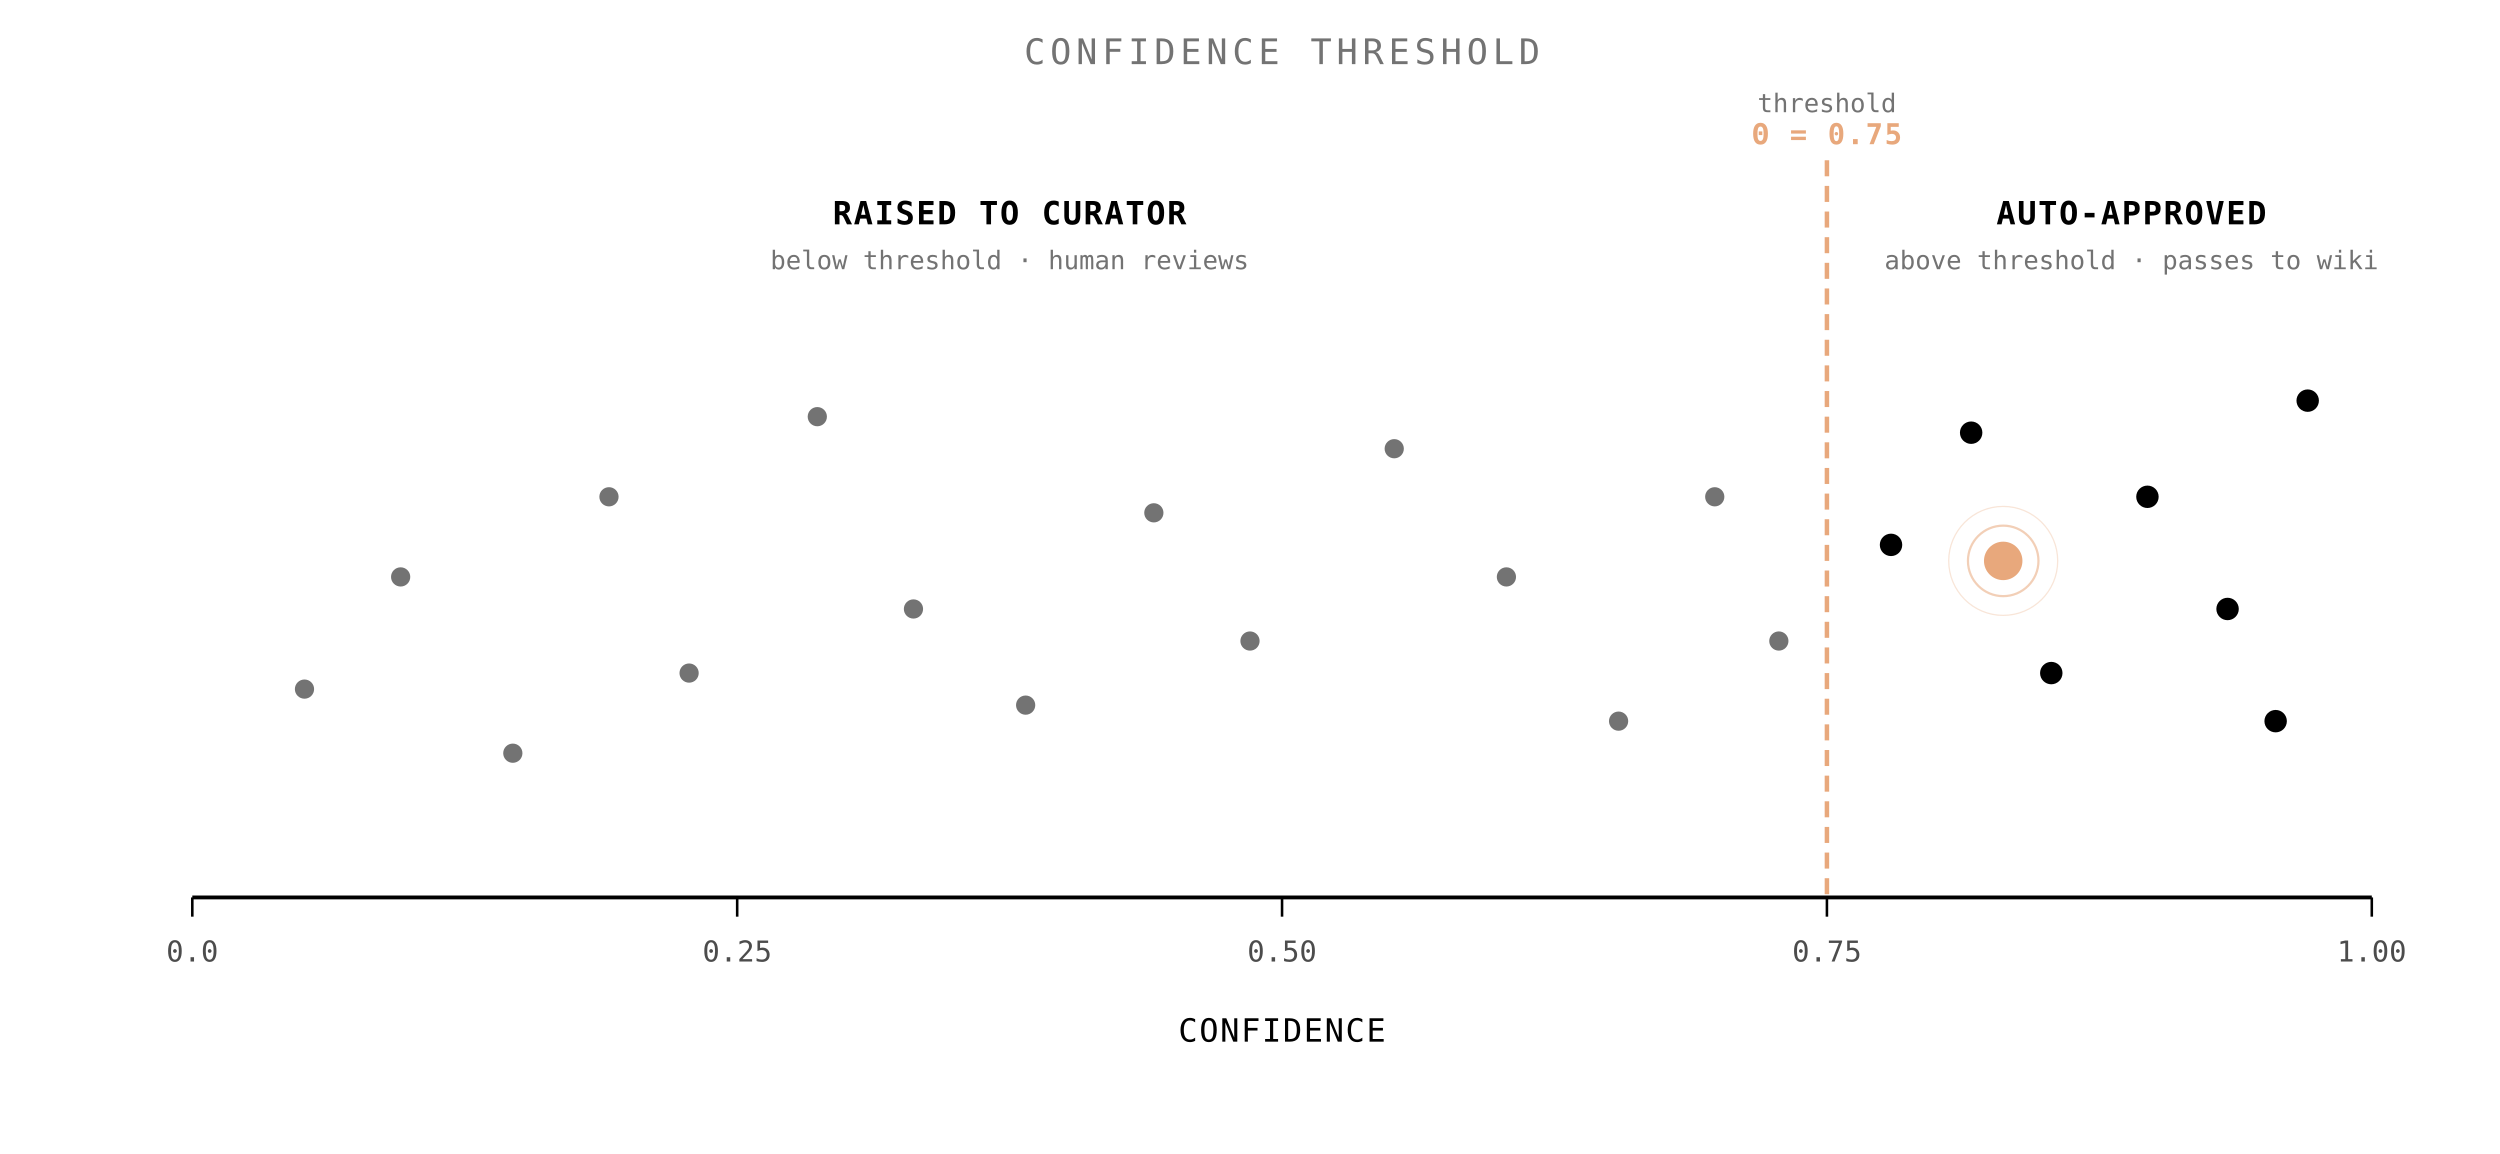
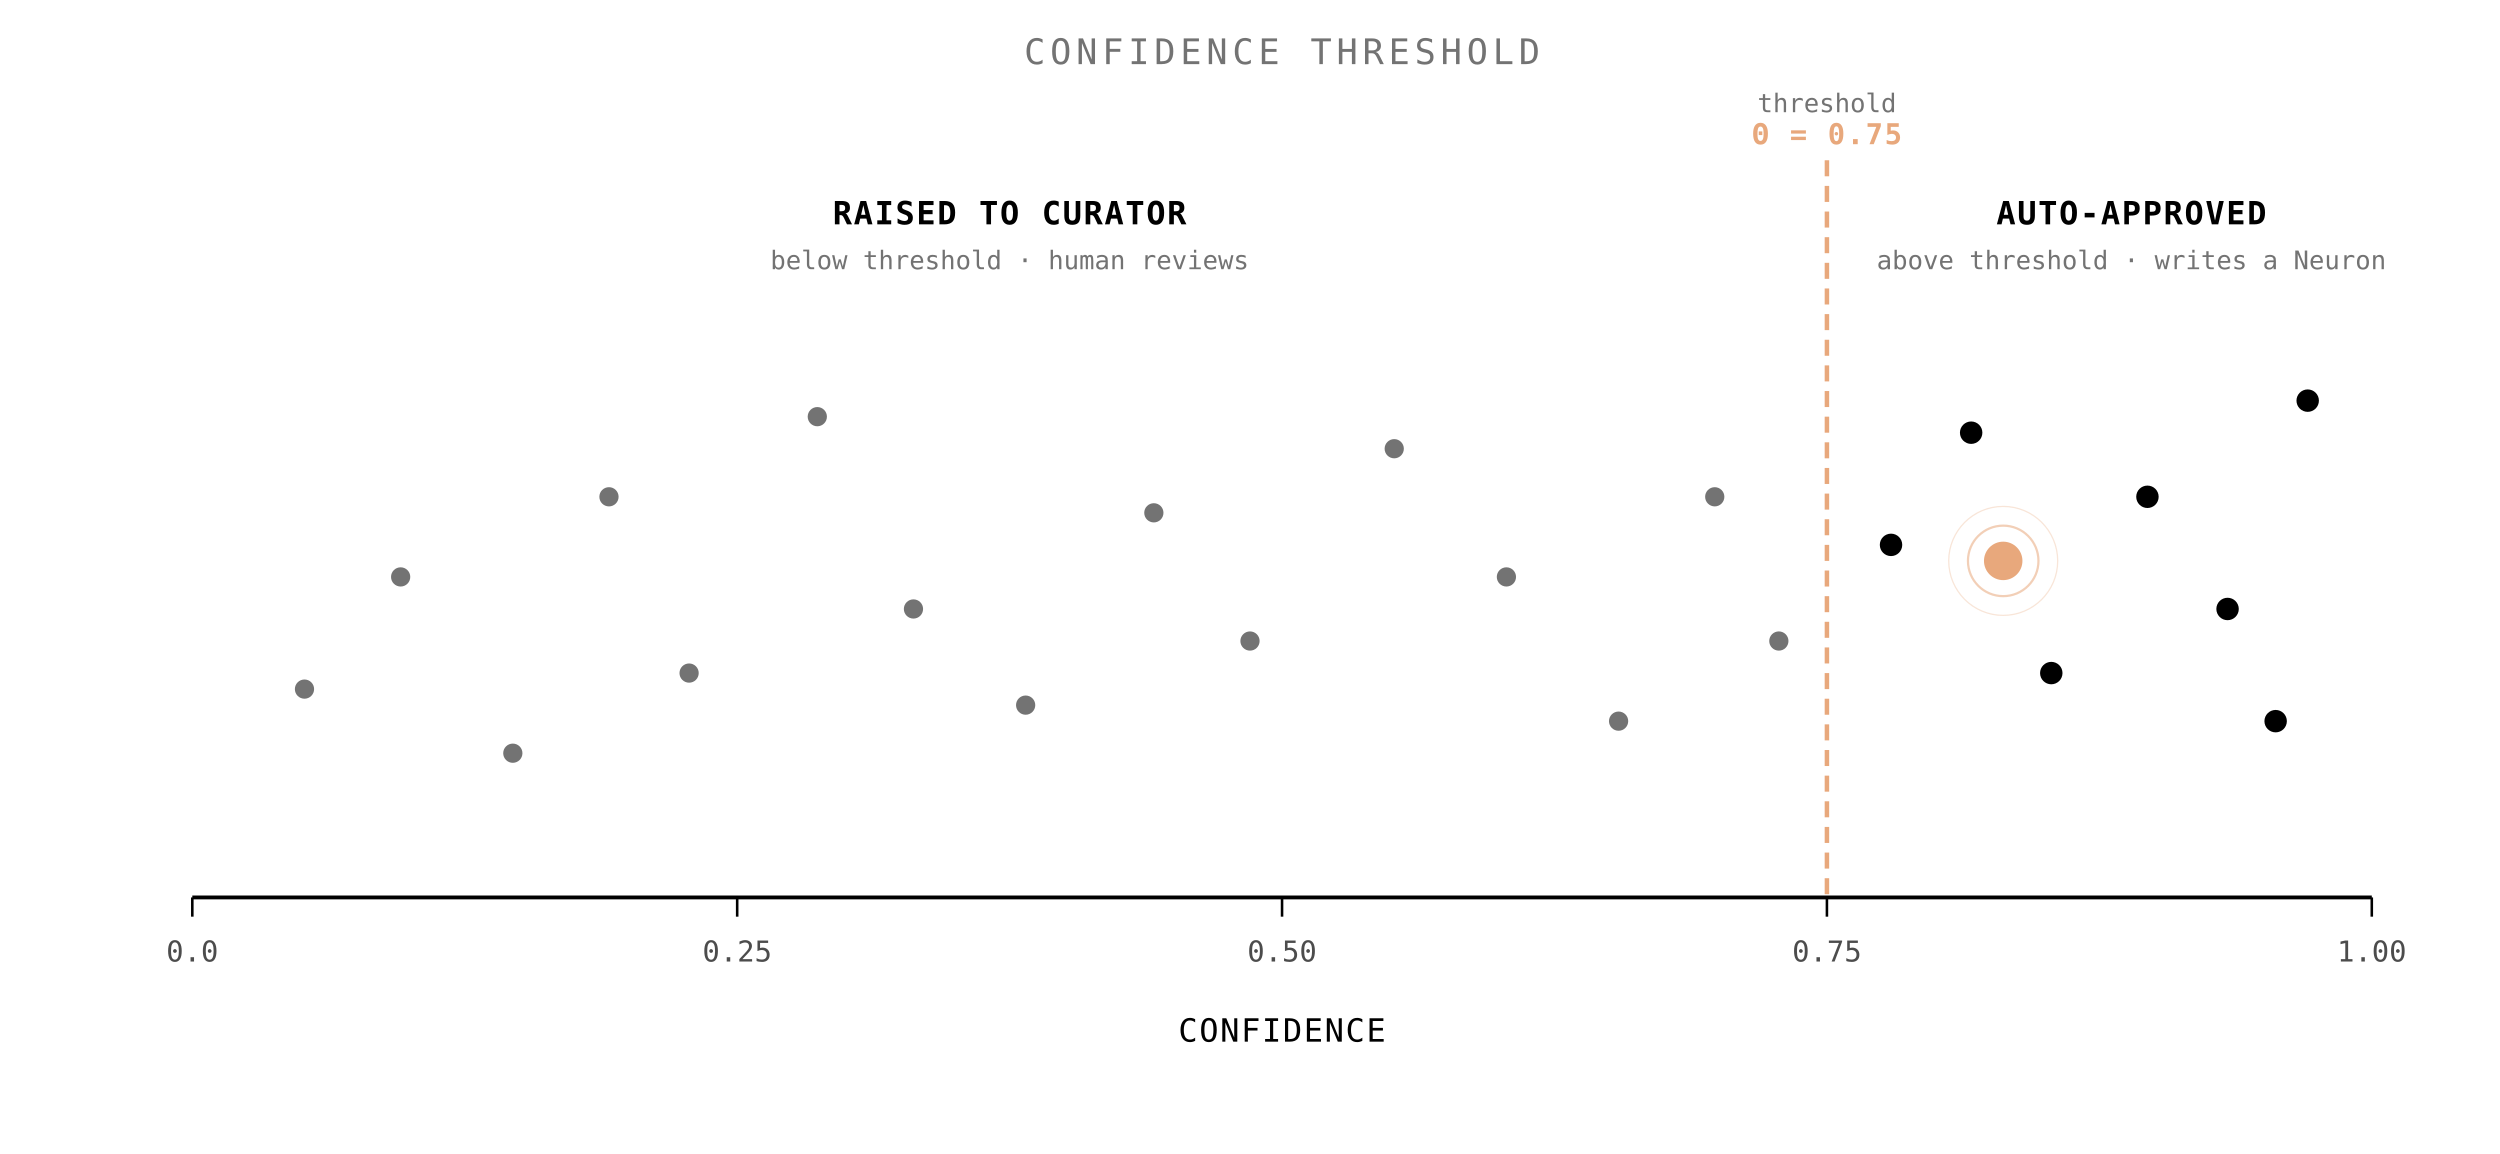
<svg xmlns="http://www.w3.org/2000/svg" viewBox="20 40 780 360" role="img" aria-label="Confidence threshold scatter: candidates below threshold raised to curator, above auto-approved">
  <line x1="80" y1="320" x2="760" y2="320" stroke="currentColor" stroke-width="1.2" />
  <g stroke="currentColor" stroke-width="0.8">
    <line x1="80" y1="320" x2="80" y2="326" />
    <line x1="250" y1="320" x2="250" y2="326" />
    <line x1="420" y1="320" x2="420" y2="326" />
    <line x1="590" y1="320" x2="590" y2="326" />
    <line x1="760" y1="320" x2="760" y2="326" />
  </g>
  <g font-family="monospace" font-size="9" fill="currentColor" text-anchor="middle" opacity="0.7">
    <text x="80" y="340">0.0</text>
    <text x="250" y="340">0.25</text>
    <text x="420" y="340">0.50</text>
    <text x="590" y="340">0.75</text>
    <text x="760" y="340">1.00</text>
  </g>
  <text x="420" y="365" font-family="monospace" font-size="10" fill="currentColor" text-anchor="middle" letter-spacing="0.5">CONFIDENCE</text>
  <line x1="590" y1="90" x2="590" y2="320" stroke="#e8a87c" stroke-width="1.4" stroke-dasharray="5,3" />
  <text x="590" y="85" font-family="monospace" font-size="9" fill="#e8a87c" text-anchor="middle" font-weight="bold" letter-spacing="0.5">Θ = 0.75</text>
  <text x="590" y="75" font-family="monospace" font-size="8" fill="currentColor" text-anchor="middle" opacity="0.55">threshold</text>
  <text x="335" y="110" font-family="monospace" font-size="10" fill="currentColor" text-anchor="middle" font-weight="bold" letter-spacing="0.5">RAISED TO CURATOR</text>
  <text x="335" y="124" font-family="monospace" font-size="8" fill="currentColor" text-anchor="middle" opacity="0.55">below threshold · human reviews</text>
  <text x="685" y="110" font-family="monospace" font-size="10" fill="currentColor" text-anchor="middle" font-weight="bold" letter-spacing="0.5">AUTO-APPROVED</text>
-   <text x="685" y="124" font-family="monospace" font-size="8" fill="currentColor" text-anchor="middle" opacity="0.55">above threshold · passes to wiki</text>
+   <text x="685" y="124" font-family="monospace" font-size="8" fill="currentColor" text-anchor="middle" opacity="0.55">above threshold · writes a Neuron</text>
  <g fill="currentColor" opacity="0.55">
    <circle cx="115" cy="255" r="3" />
    <circle cx="145" cy="220" r="3" />
    <circle cx="180" cy="275" r="3" />
    <circle cx="210" cy="195" r="3" />
    <circle cx="235" cy="250" r="3" />
    <circle cx="275" cy="170" r="3" />
    <circle cx="305" cy="230" r="3" />
    <circle cx="340" cy="260" r="3" />
    <circle cx="380" cy="200" r="3" />
    <circle cx="410" cy="240" r="3" />
    <circle cx="455" cy="180" r="3" />
    <circle cx="490" cy="220" r="3" />
    <circle cx="525" cy="265" r="3" />
    <circle cx="555" cy="195" r="3" />
    <circle cx="575" cy="240" r="3" />
  </g>
  <g fill="currentColor">
    <circle cx="610" cy="210" r="3.5" />
    <circle cx="635" cy="175" r="3.5" />
    <circle cx="660" cy="250" r="3.5" />
    <circle cx="690" cy="195" r="3.5" />
    <circle cx="715" cy="230" r="3.5" />
    <circle cx="740" cy="165" r="3.5" />
    <circle cx="730" cy="265" r="3.5" />
  </g>
  <circle cx="645" cy="215" r="6" fill="#e8a87c" />
  <circle cx="645" cy="215" r="11" fill="none" stroke="#e8a87c" stroke-width="0.7" opacity="0.55" />
  <circle cx="645" cy="215" r="17" fill="none" stroke="#e8a87c" stroke-width="0.4" opacity="0.3" />
  <text x="420" y="60" font-family="monospace" font-size="11" fill="currentColor" text-anchor="middle" opacity="0.55" letter-spacing="1.5">CONFIDENCE THRESHOLD</text>
</svg>
